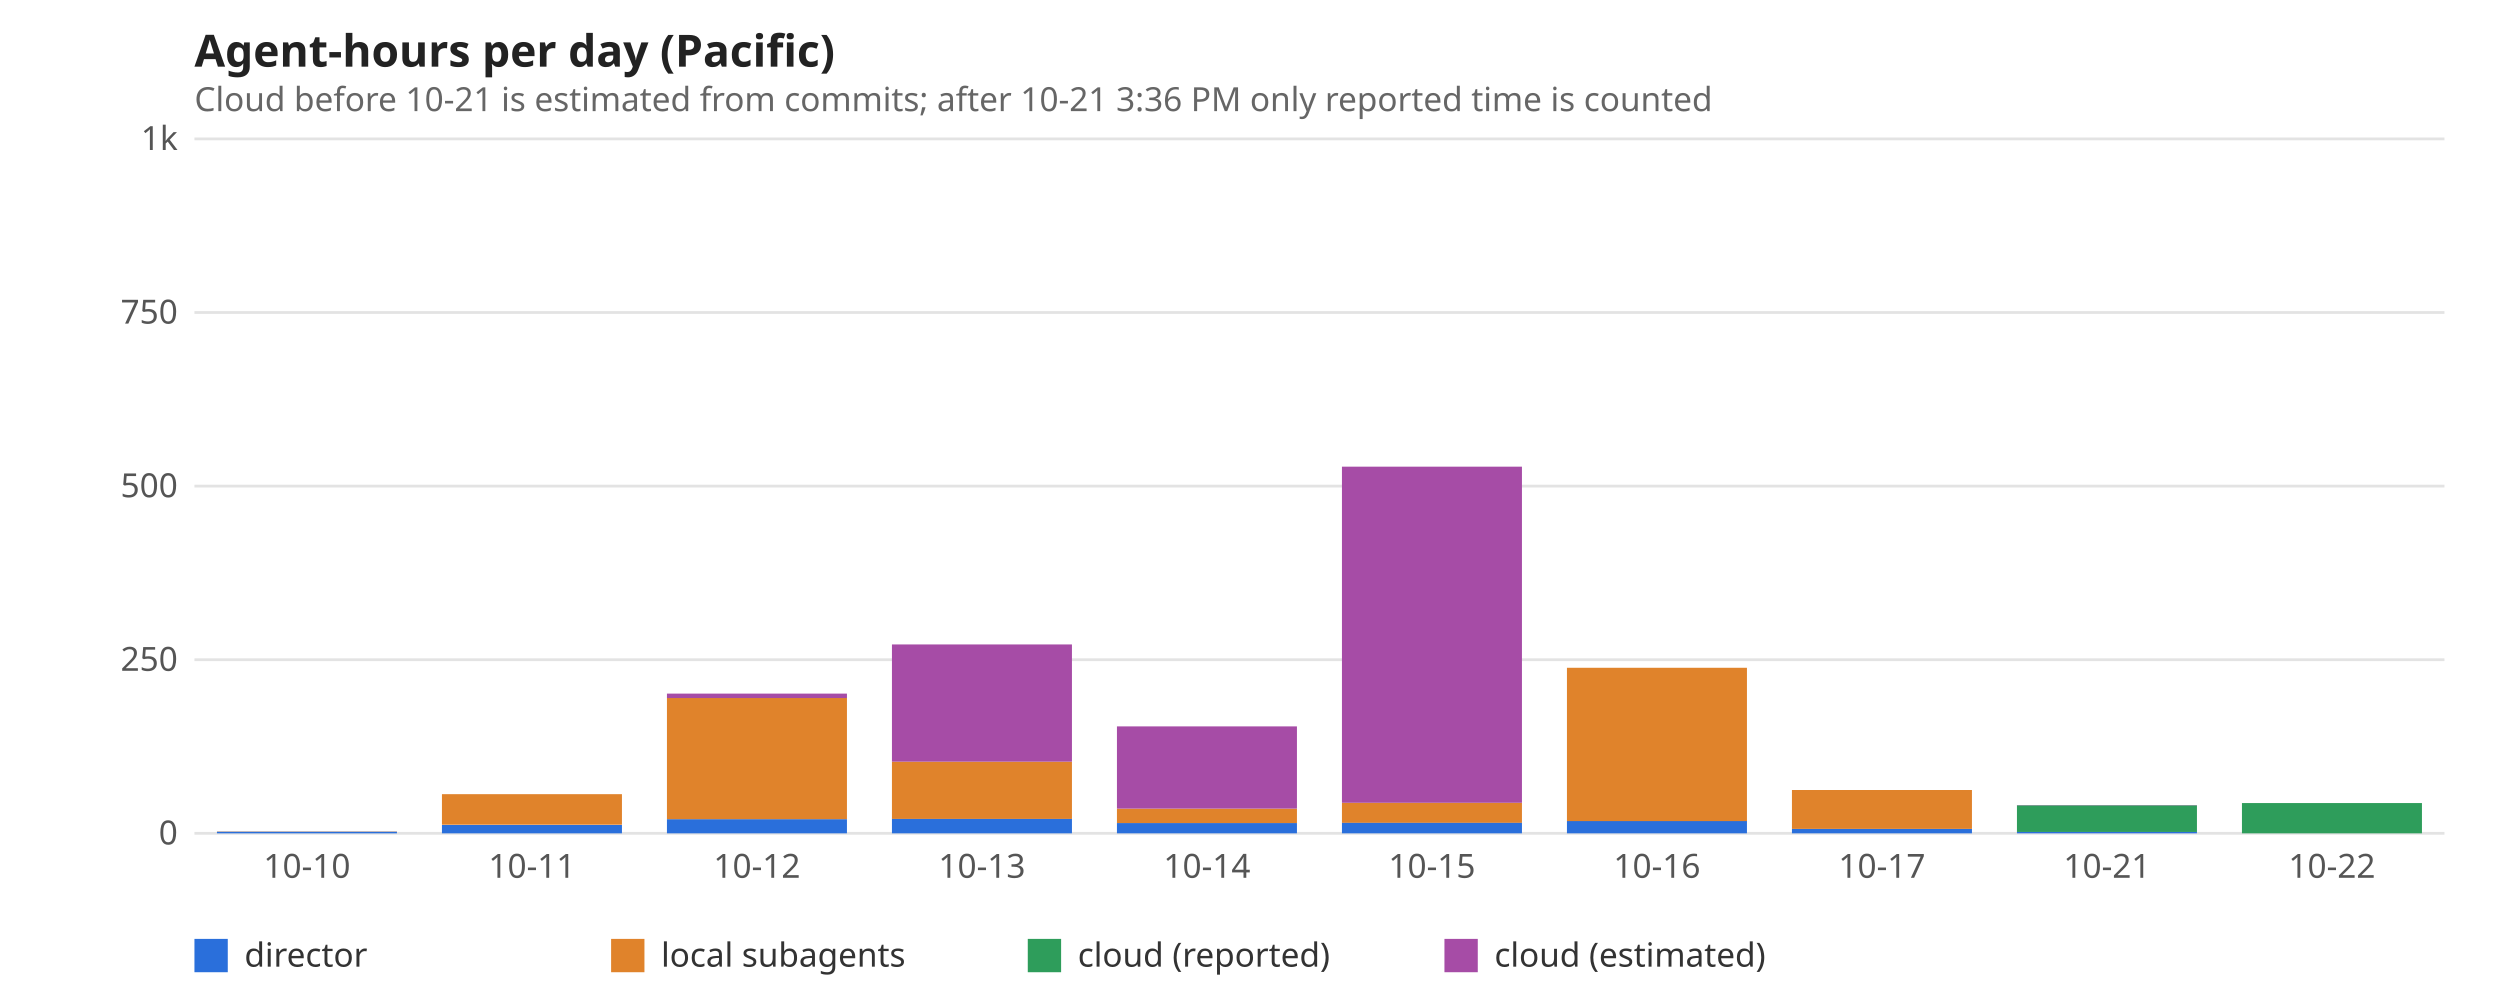
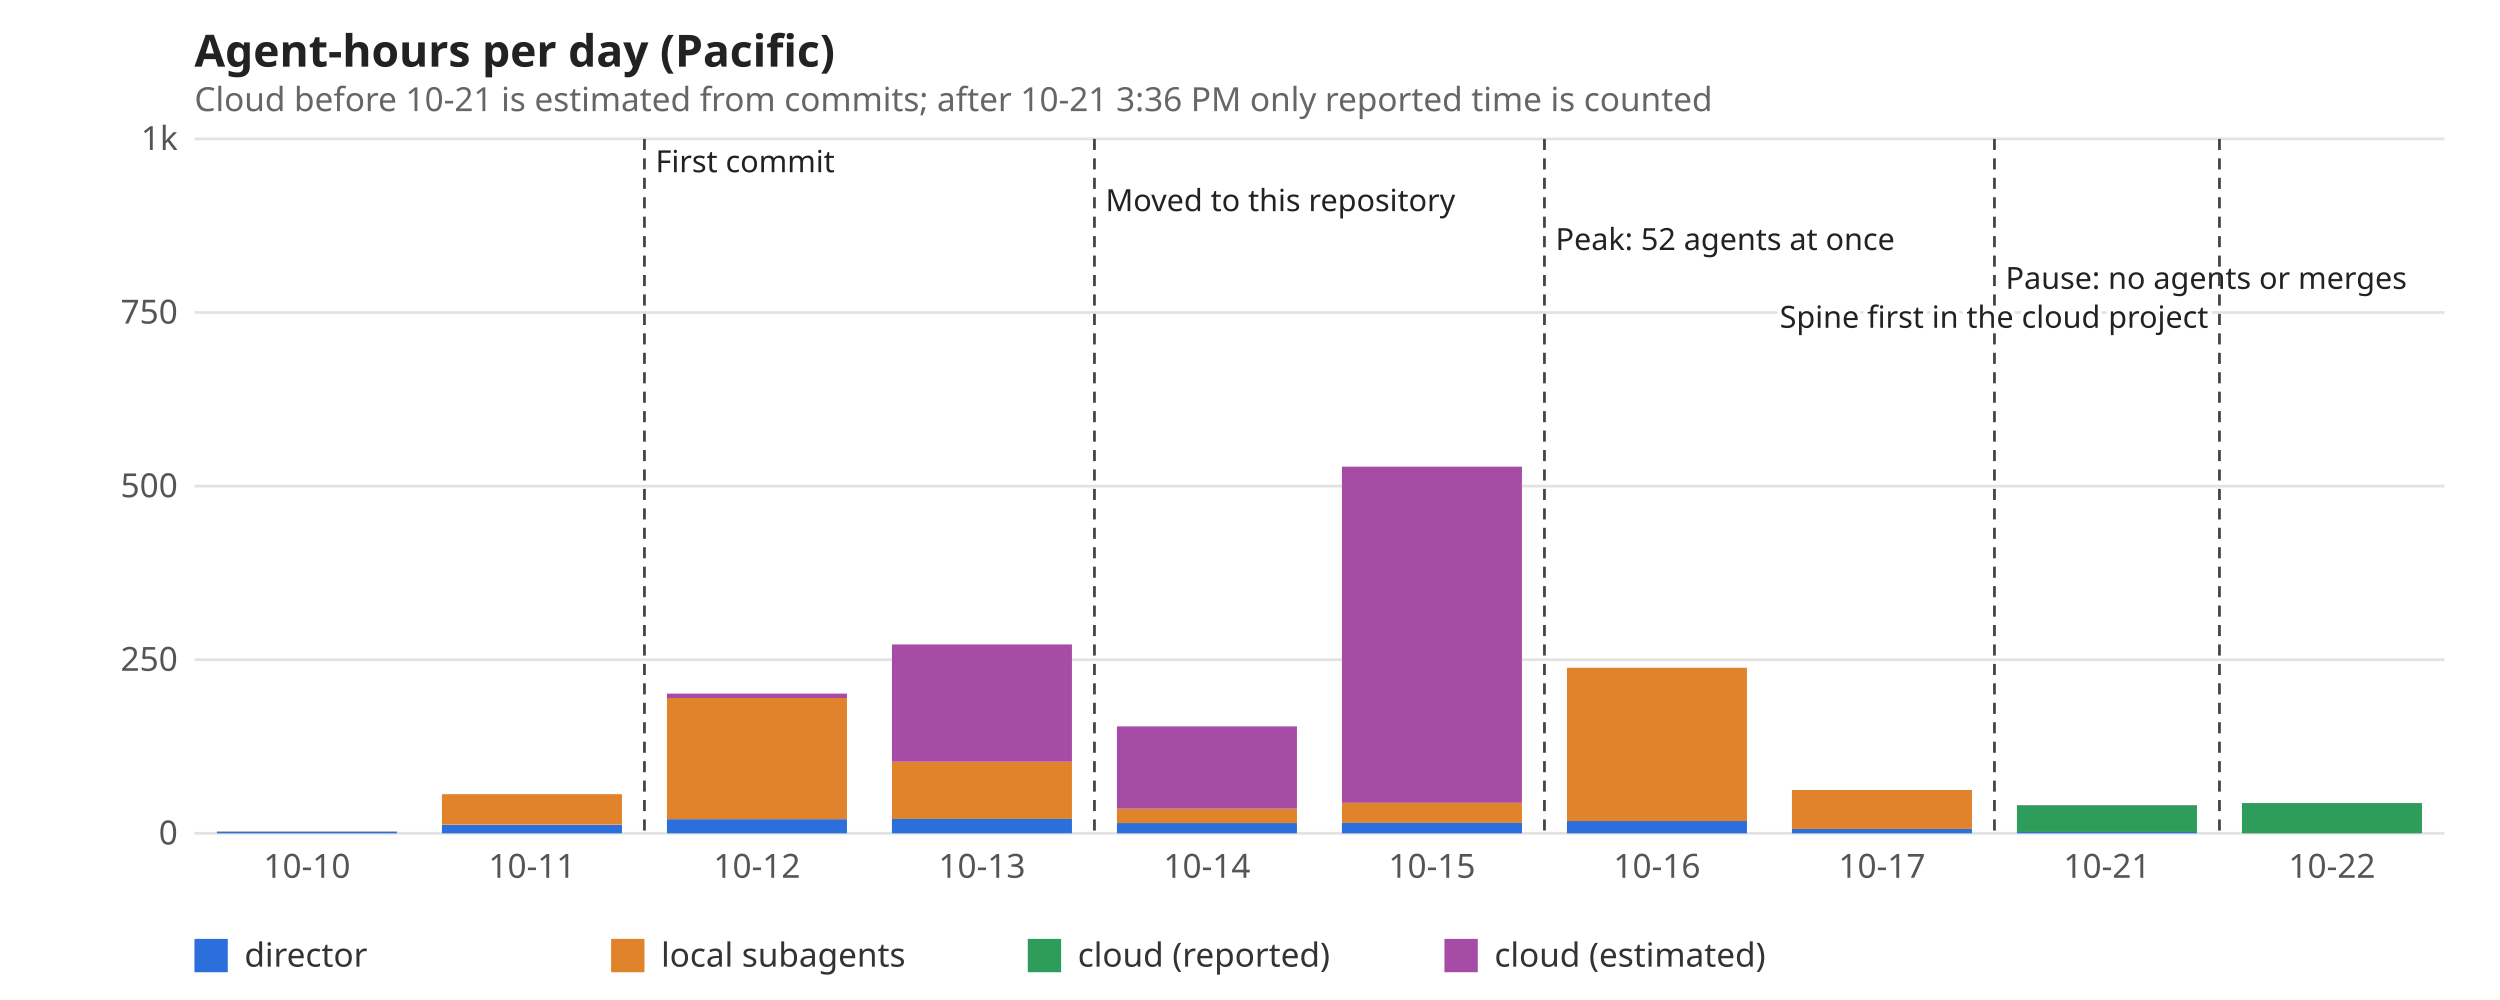
<svg xmlns="http://www.w3.org/2000/svg" viewBox="0 0 900 360" width="900" height="360" font-family="sans-serif" font-size="12">
  <rect width="900" height="360" fill="#fff" />
  <text x="70" y="24" font-size="16" font-weight="bold" fill="#222">Agent-hours per day (Pacific)</text>
  <text x="70" y="40" fill="#666">Cloud before 10-21 is estimated from commits; after 10-21 3:36 PM only reported time is counted</text>
  <line x1="70" x2="880" y1="300.0" y2="300.0" stroke="#e3e3e3" />
  <text x="64" y="304.0" text-anchor="end" fill="#555">0</text>
  <line x1="70" x2="880" y1="237.5" y2="237.5" stroke="#e3e3e3" />
  <text x="64" y="241.5" text-anchor="end" fill="#555">250</text>
  <line x1="70" x2="880" y1="175.0" y2="175.0" stroke="#e3e3e3" />
  <text x="64" y="179.0" text-anchor="end" fill="#555">500</text>
  <line x1="70" x2="880" y1="112.5" y2="112.5" stroke="#e3e3e3" />
  <text x="64" y="116.5" text-anchor="end" fill="#555">750</text>
  <line x1="70" x2="880" y1="50.0" y2="50.0" stroke="#e3e3e3" />
  <text x="64" y="54.0" text-anchor="end" fill="#555">1k</text>
  <text x="110.5" y="316" text-anchor="middle" fill="#555">10-10</text>
  <text x="191.5" y="316" text-anchor="middle" fill="#555">10-11</text>
  <text x="272.5" y="316" text-anchor="middle" fill="#555">10-12</text>
  <text x="353.5" y="316" text-anchor="middle" fill="#555">10-13</text>
  <text x="434.5" y="316" text-anchor="middle" fill="#555">10-14</text>
  <text x="515.5" y="316" text-anchor="middle" fill="#555">10-15</text>
  <text x="596.5" y="316" text-anchor="middle" fill="#555">10-16</text>
  <text x="677.5" y="316" text-anchor="middle" fill="#555">10-17</text>
  <text x="758.5" y="316" text-anchor="middle" fill="#555">10-21</text>
  <text x="839.5" y="316" text-anchor="middle" fill="#555">10-22</text>
  <rect x="78.1" y="299.4" width="64.8" height="0.6" fill="#2a6fdb" />
  <rect x="159.1" y="297.0" width="64.8" height="3.0" fill="#2a6fdb" />
  <rect x="240.1" y="294.9" width="64.8" height="5.1" fill="#2a6fdb" />
  <rect x="321.1" y="294.7" width="64.8" height="5.3" fill="#2a6fdb" />
  <rect x="402.1" y="296.3" width="64.8" height="3.7" fill="#2a6fdb" />
  <rect x="483.1" y="296.1" width="64.8" height="3.9" fill="#2a6fdb" />
  <rect x="564.1" y="295.5" width="64.8" height="4.5" fill="#2a6fdb" />
  <rect x="645.1" y="298.4" width="64.8" height="1.6" fill="#2a6fdb" />
  <rect x="726.1" y="299.4" width="64.8" height="0.6" fill="#2a6fdb" />
  <rect x="807.1" y="300.0" width="64.8" height="0.0" fill="#2a6fdb" />
  <rect x="78.1" y="299.3" width="64.8" height="0.1" fill="#e0832b" />
  <rect x="159.1" y="285.9" width="64.8" height="11.0" fill="#e0832b" />
  <rect x="240.1" y="251.2" width="64.8" height="43.7" fill="#e0832b" />
  <rect x="321.1" y="274.2" width="64.8" height="20.6" fill="#e0832b" />
  <rect x="402.1" y="291.1" width="64.8" height="5.2" fill="#e0832b" />
  <rect x="483.1" y="289.0" width="64.8" height="7.2" fill="#e0832b" />
  <rect x="564.1" y="240.4" width="64.8" height="55.2" fill="#e0832b" />
  <rect x="645.1" y="284.4" width="64.8" height="14.0" fill="#e0832b" />
  <rect x="726.1" y="299.4" width="64.8" height="0.0" fill="#e0832b" />
  <rect x="726.1" y="289.9" width="64.8" height="9.6" fill="#2e9d5b" />
  <rect x="807.1" y="289.1" width="64.8" height="10.9" fill="#2e9d5b" />
  <rect x="240.1" y="249.7" width="64.8" height="1.6" fill="#a64ca6" />
  <rect x="321.1" y="232.0" width="64.8" height="42.2" fill="#a64ca6" />
  <rect x="402.1" y="261.5" width="64.8" height="29.6" fill="#a64ca6" />
  <rect x="483.1" y="168.0" width="64.8" height="121.0" fill="#a64ca6" />
  <rect x="726.1" y="289.8" width="64.8" height="0.1" fill="#a64ca6" />
+   <line x1="232.0" x2="232.0" y1="50" y2="300" stroke="#444" stroke-dasharray="4 3" />
+   <text x="236.0" y="62" text-anchor="start" font-size="11" fill="#222" stroke="#fff" stroke-width="3" paint-order="stroke">First commit</text>
+   <line x1="394.0" x2="394.0" y1="50" y2="300" stroke="#444" stroke-dasharray="4 3" />
+   <text x="398.0" y="76" text-anchor="start" font-size="11" fill="#222" stroke="#fff" stroke-width="3" paint-order="stroke">Moved to this repository</text>
+   <line x1="556.0" x2="556.0" y1="50" y2="300" stroke="#444" stroke-dasharray="4 3" />
+   <text x="560.0" y="90" text-anchor="start" font-size="11" fill="#222" stroke="#fff" stroke-width="3" paint-order="stroke">Peak: 52 agents at once</text>
+   <line x1="718.0" x2="718.0" y1="50" y2="300" stroke="#444" stroke-dasharray="4 3" />
+   <text x="722.0" y="104" text-anchor="start" font-size="11" fill="#222" stroke="#fff" stroke-width="3" paint-order="stroke">Pause: no agents or merges</text>
+   <line x1="799.0" x2="799.0" y1="50" y2="300" stroke="#444" stroke-dasharray="4 3" />
+   <text x="795.0" y="118" text-anchor="end" font-size="11" fill="#222" stroke="#fff" stroke-width="3" paint-order="stroke">Spine first in the cloud project</text>
  <rect x="70" y="338" width="12" height="12" fill="#2a6fdb" />
  <text x="88" y="348" fill="#333">director</text>
  <rect x="220" y="338" width="12" height="12" fill="#e0832b" />
  <text x="238" y="348" fill="#333">local subagents</text>
  <rect x="370" y="338" width="12" height="12" fill="#2e9d5b" />
  <text x="388" y="348" fill="#333">cloud (reported)</text>
  <rect x="520" y="338" width="12" height="12" fill="#a64ca6" />
  <text x="538" y="348" fill="#333">cloud (estimated)</text>
</svg>
